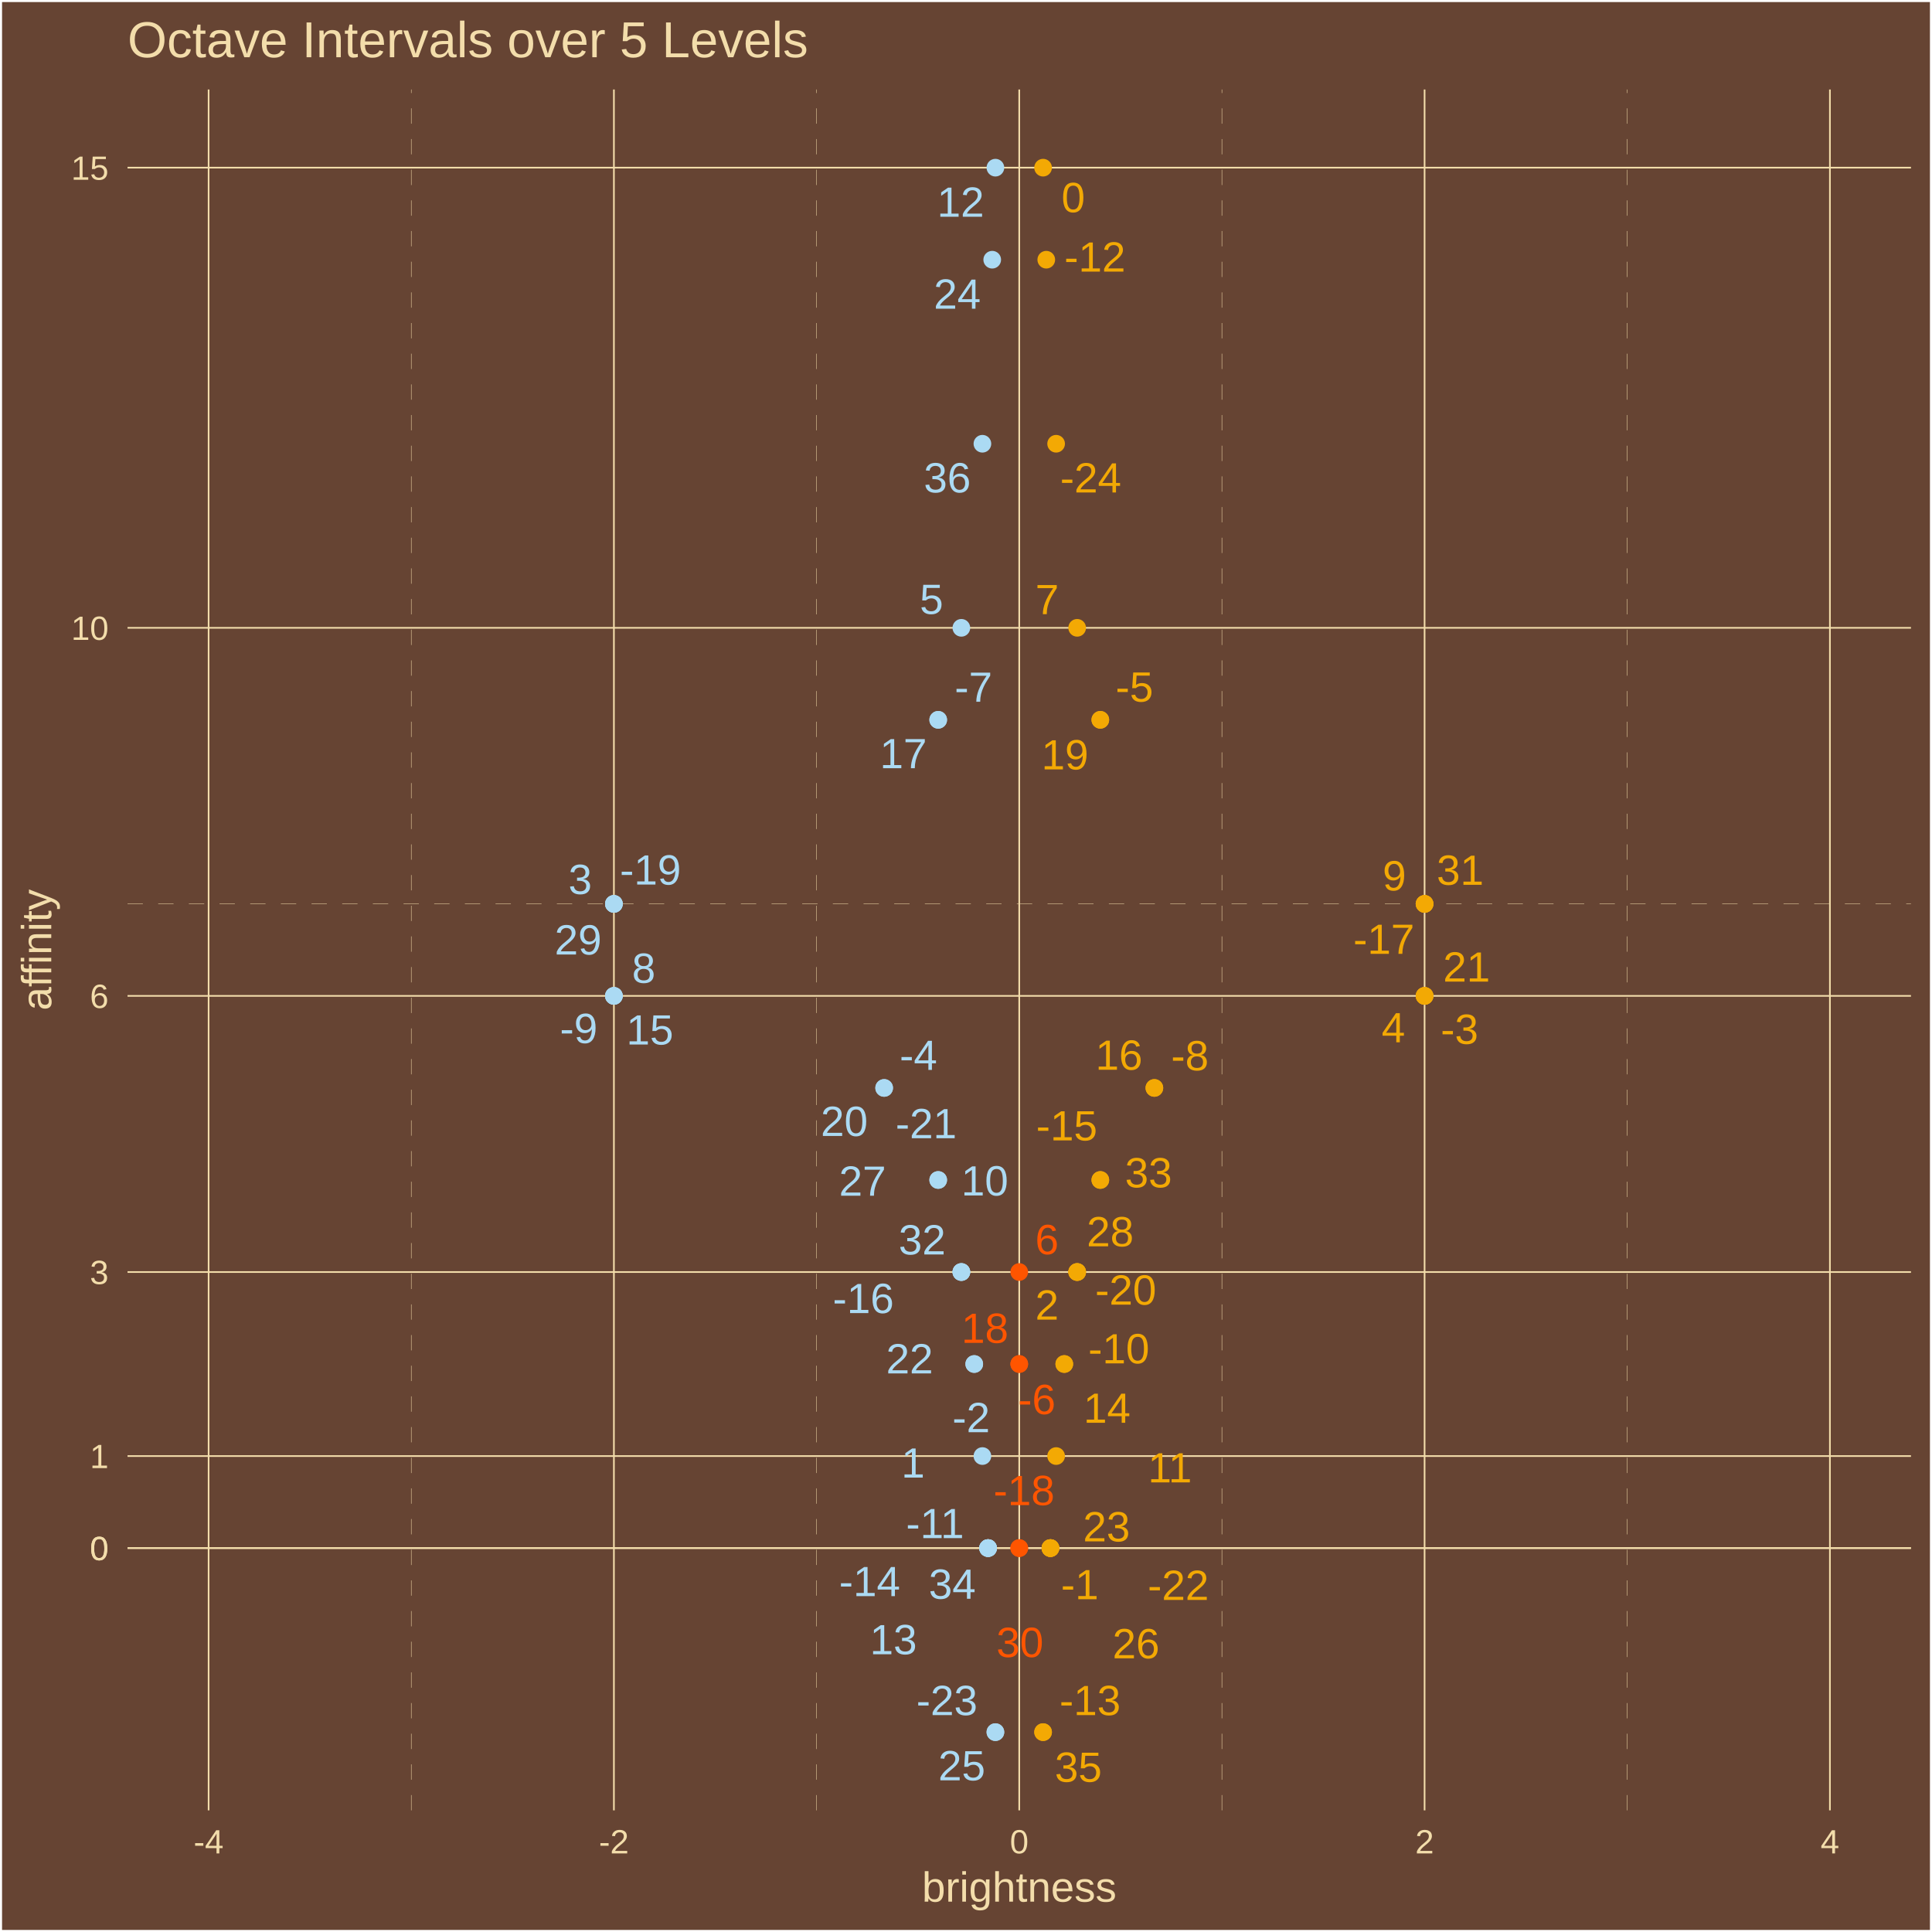
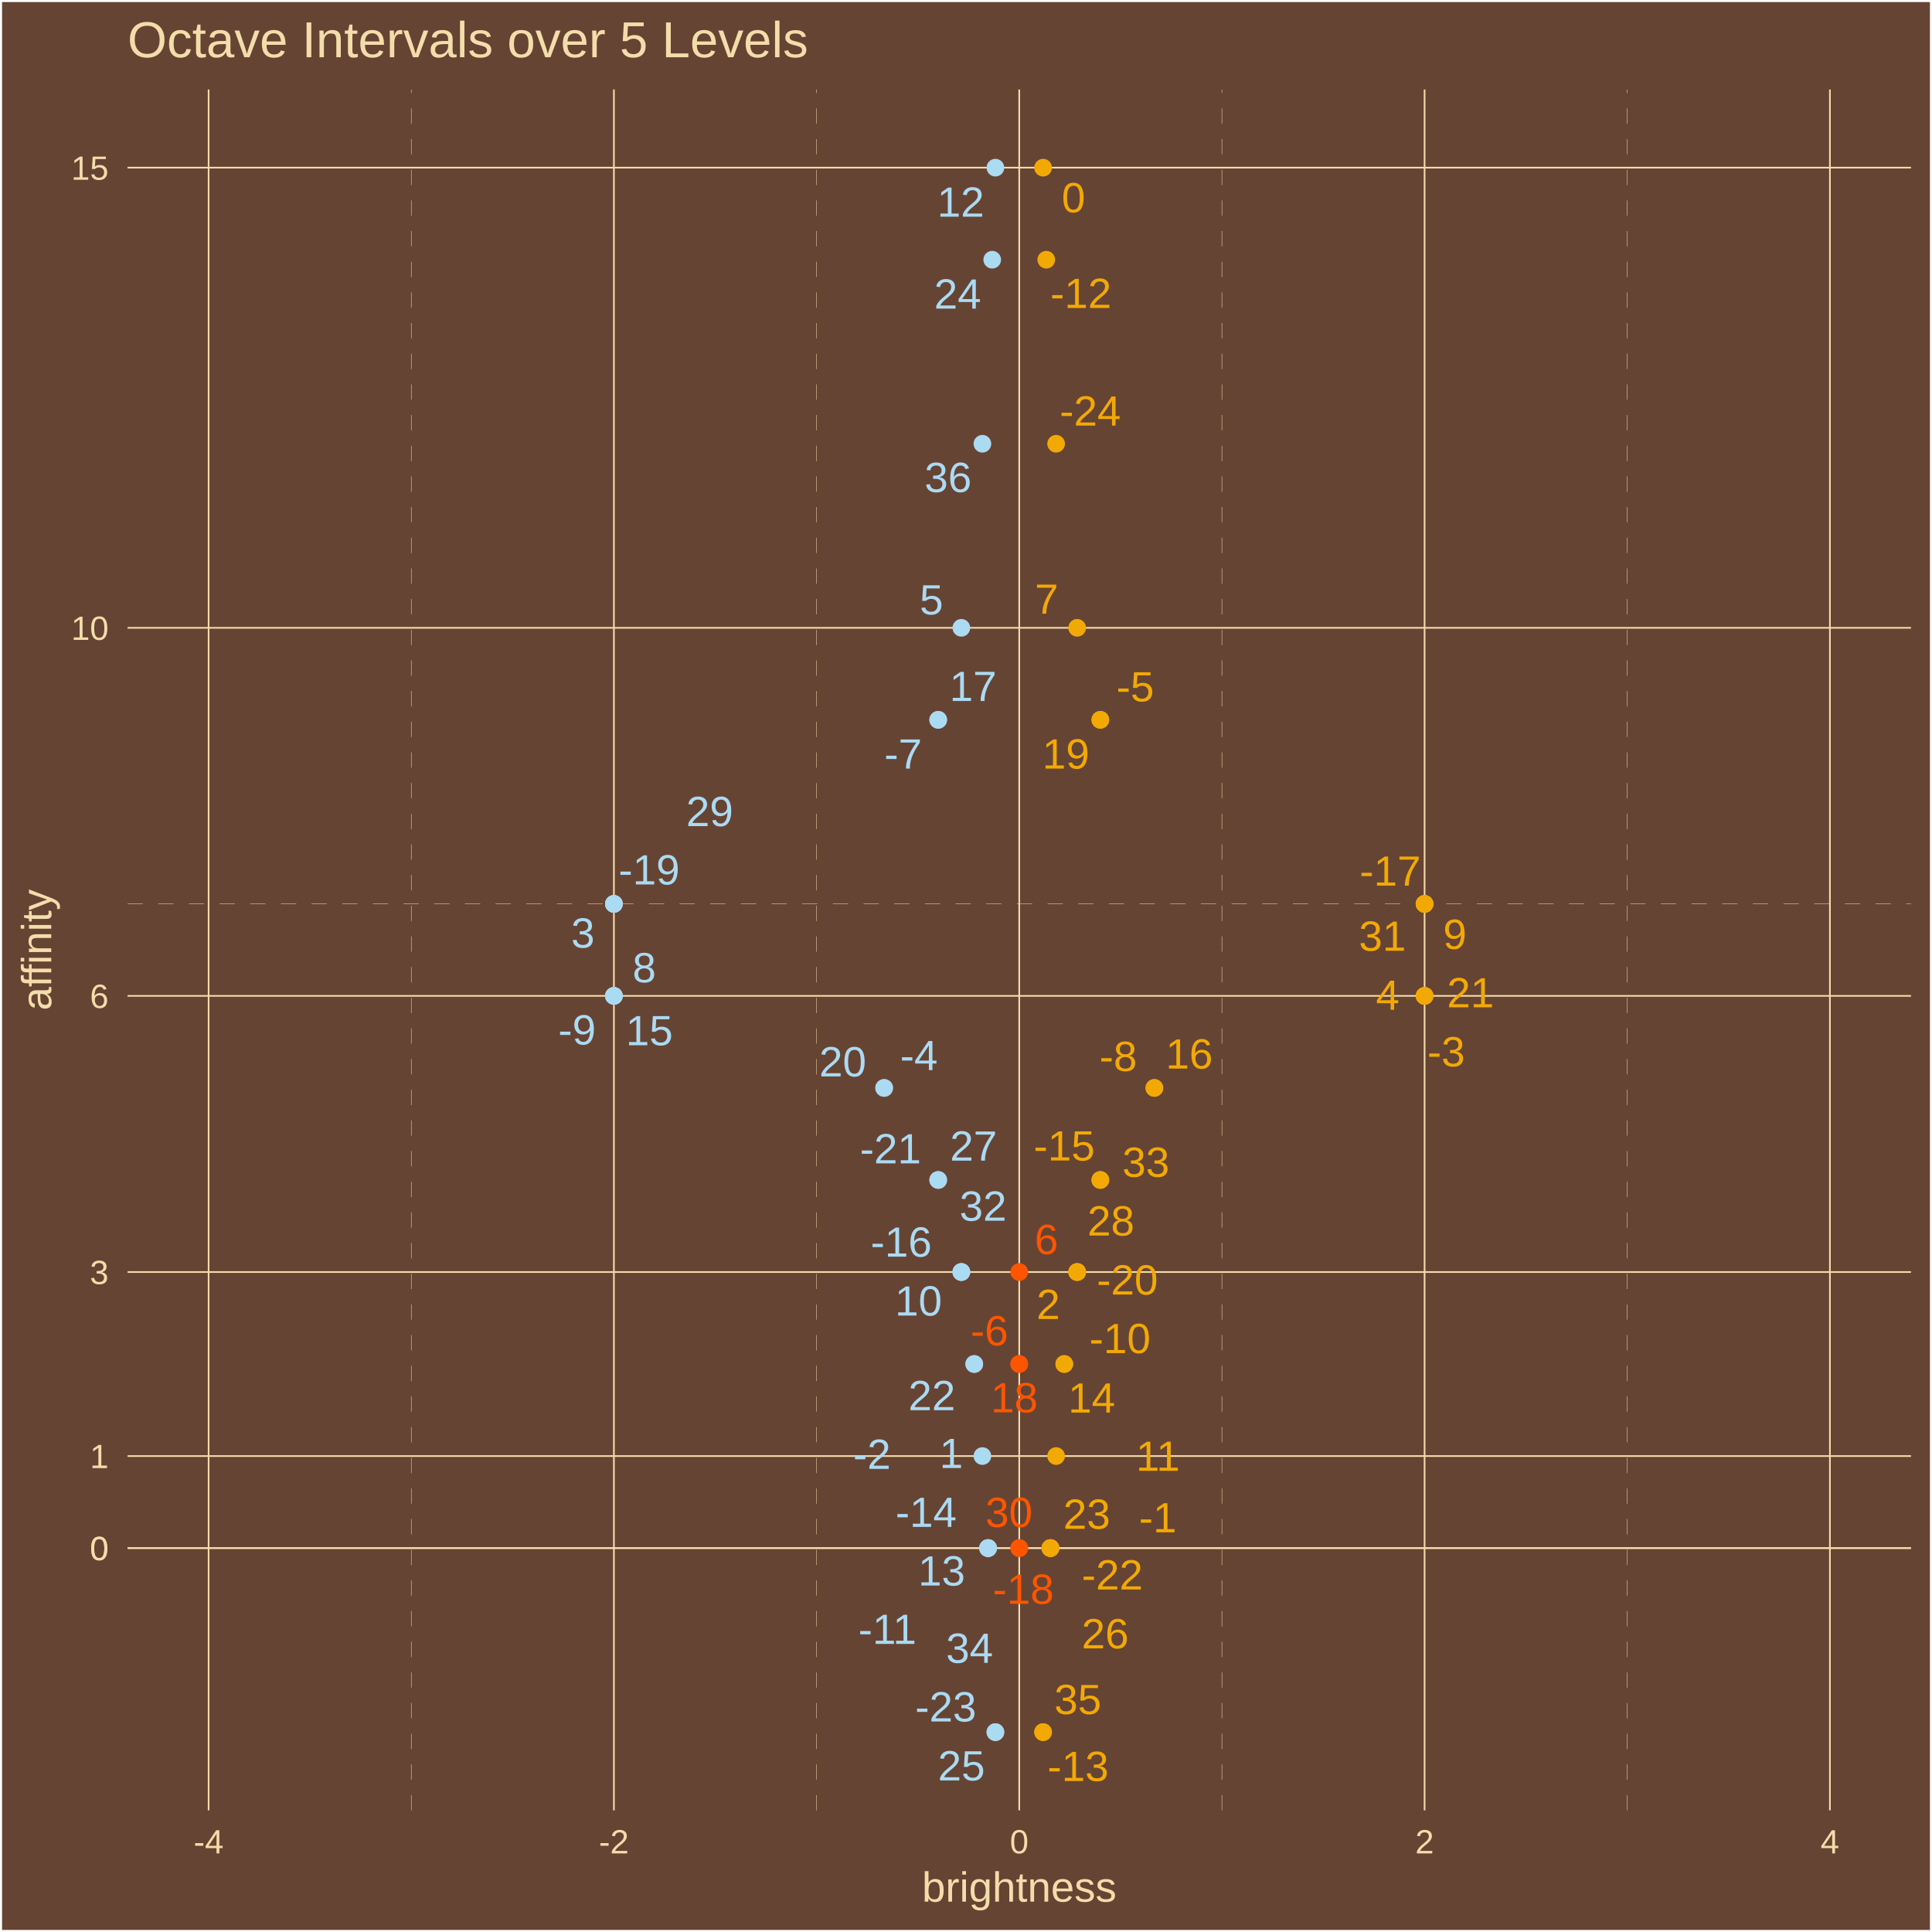
<svg xmlns="http://www.w3.org/2000/svg" class="svglite" width="504.00pt" height="504.00pt" viewBox="0 0 504.00 504.00">
  <defs>
    <style type="text/css">
    .svglite line, .svglite polyline, .svglite polygon, .svglite path, .svglite rect, .svglite circle {
      fill: none;
      stroke: #000000;
      stroke-linecap: round;
      stroke-linejoin: round;
      stroke-miterlimit: 10.00;
    }
    .svglite text {
      white-space: pre;
    }
  </style>
  </defs>
  <rect width="100%" height="100%" style="stroke: none; fill: #664433;" />
  <defs>
    <clipPath id="cpMC4wMHw1MDQuMDB8MC4wMHw1MDQuMDA=">
      <rect x="0.00" y="0.00" width="504.00" height="504.00" />
    </clipPath>
  </defs>
  <g clip-path="url(#cpMC4wMHw1MDQuMDB8MC4wMHw1MDQuMDA=)">
    <rect x="0.00" y="0" width="504.00" height="504.00" style="stroke-width: 1.07; stroke: #FFFFFF; fill: #664433;" />
  </g>
  <defs>
    <clipPath id="cpMzMuMjd8NDk4LjUyfDIzLjM0fDQ3Mi4yNw==">
      <rect x="33.27" y="23.34" width="465.25" height="448.93" />
    </clipPath>
  </defs>
  <g clip-path="url(#cpMzMuMjd8NDk4LjUyfDIzLjM0fDQ3Mi4yNw==)">
    <rect x="33.27" y="23.34" width="465.25" height="448.93" style="stroke-width: 1.07; stroke: none; fill: #664433;" />
    <polyline points="33.27,235.80 498.52,235.80 " style="stroke-width: 0.11; stroke: #F3DDAB; stroke-dasharray: 4.00,4.00; stroke-linecap: butt;" />
    <polyline points="107.29,472.27 107.29,23.34 " style="stroke-width: 0.11; stroke: #F3DDAB; stroke-dasharray: 4.00,4.00; stroke-linecap: butt;" />
    <polyline points="213.02,472.27 213.02,23.34 " style="stroke-width: 0.11; stroke: #F3DDAB; stroke-dasharray: 4.00,4.00; stroke-linecap: butt;" />
    <polyline points="318.76,472.27 318.76,23.34 " style="stroke-width: 0.11; stroke: #F3DDAB; stroke-dasharray: 4.00,4.00; stroke-linecap: butt;" />
    <polyline points="424.50,472.27 424.50,23.34 " style="stroke-width: 0.11; stroke: #F3DDAB; stroke-dasharray: 4.00,4.00; stroke-linecap: butt;" />
    <polyline points="33.27,403.85 498.52,403.85 " style="stroke-width: 0.43; stroke: #F3DDAB; stroke-linecap: butt;" />
    <polyline points="33.27,403.85 498.52,403.85 " style="stroke-width: 0.43; stroke: #F3DDAB; stroke-linecap: butt;" />
    <polyline points="33.27,379.84 498.52,379.84 " style="stroke-width: 0.43; stroke: #F3DDAB; stroke-linecap: butt;" />
    <polyline points="33.27,331.83 498.52,331.83 " style="stroke-width: 0.43; stroke: #F3DDAB; stroke-linecap: butt;" />
    <polyline points="33.27,259.80 498.52,259.80 " style="stroke-width: 0.43; stroke: #F3DDAB; stroke-linecap: butt;" />
    <polyline points="33.27,163.78 498.52,163.78 " style="stroke-width: 0.43; stroke: #F3DDAB; stroke-linecap: butt;" />
    <polyline points="33.27,43.74 498.52,43.74 " style="stroke-width: 0.43; stroke: #F3DDAB; stroke-linecap: butt;" />
    <polyline points="54.42,472.27 54.42,23.34 " style="stroke-width: 0.43; stroke: #F3DDAB; stroke-linecap: butt;" />
    <polyline points="160.15,472.27 160.15,23.34 " style="stroke-width: 0.43; stroke: #F3DDAB; stroke-linecap: butt;" />
    <polyline points="265.89,472.27 265.89,23.34 " style="stroke-width: 0.43; stroke: #F3DDAB; stroke-linecap: butt;" />
    <polyline points="371.63,472.27 371.63,23.34 " style="stroke-width: 0.43; stroke: #F3DDAB; stroke-linecap: butt;" />
    <polyline points="477.37,472.27 477.37,23.34 " style="stroke-width: 0.43; stroke: #F3DDAB; stroke-linecap: butt;" />
    <circle cx="275.51" cy="115.76" r="1.95" style="stroke-width: 0.71; stroke: #F3A904; fill: #F3A904;" />
    <circle cx="259.67" cy="451.86" r="1.95" style="stroke-width: 0.71; stroke: #ABDAF3; fill: #ABDAF3;" />
    <circle cx="274.03" cy="403.85" r="1.95" style="stroke-width: 0.71; stroke: #F3A904; fill: #F3A904;" />
    <circle cx="244.75" cy="307.82" r="1.95" style="stroke-width: 0.71; stroke: #ABDAF3; fill: #ABDAF3;" />
    <circle cx="281.00" cy="331.83" r="1.95" style="stroke-width: 0.71; stroke: #F3A904; fill: #F3A904;" />
    <circle cx="160.15" cy="235.80" r="1.95" style="stroke-width: 0.71; stroke: #ABDAF3; fill: #ABDAF3;" />
    <circle cx="265.89" cy="403.85" r="1.95" style="stroke-width: 0.71; stroke: #FF5500; fill: #FF5500;" />
    <circle cx="371.63" cy="235.80" r="1.95" style="stroke-width: 0.71; stroke: #F3A904; fill: #F3A904;" />
    <circle cx="250.79" cy="331.83" r="1.95" style="stroke-width: 0.71; stroke: #ABDAF3; fill: #ABDAF3;" />
    <circle cx="287.04" cy="307.82" r="1.95" style="stroke-width: 0.71; stroke: #F3A904; fill: #F3A904;" />
    <circle cx="257.76" cy="403.85" r="1.95" style="stroke-width: 0.71; stroke: #ABDAF3; fill: #ABDAF3;" />
    <circle cx="272.11" cy="451.86" r="1.95" style="stroke-width: 0.71; stroke: #F3A904; fill: #F3A904;" />
    <circle cx="272.94" cy="67.75" r="1.95" style="stroke-width: 0.71; stroke: #F3A904; fill: #F3A904;" />
    <circle cx="257.76" cy="403.85" r="1.95" style="stroke-width: 0.71; stroke: #ABDAF3; fill: #ABDAF3;" />
    <circle cx="277.64" cy="355.83" r="1.95" style="stroke-width: 0.71; stroke: #F3A904; fill: #F3A904;" />
    <circle cx="160.15" cy="259.80" r="1.95" style="stroke-width: 0.71; stroke: #ABDAF3; fill: #ABDAF3;" />
    <circle cx="301.14" cy="283.81" r="1.95" style="stroke-width: 0.71; stroke: #F3A904; fill: #F3A904;" />
    <circle cx="244.75" cy="187.78" r="1.95" style="stroke-width: 0.71; stroke: #ABDAF3; fill: #ABDAF3;" />
    <circle cx="265.89" cy="355.83" r="1.95" style="stroke-width: 0.71; stroke: #FF5500; fill: #FF5500;" />
    <circle cx="287.04" cy="187.78" r="1.95" style="stroke-width: 0.71; stroke: #F3A904; fill: #F3A904;" />
    <circle cx="230.65" cy="283.81" r="1.95" style="stroke-width: 0.71; stroke: #ABDAF3; fill: #ABDAF3;" />
    <circle cx="371.63" cy="259.80" r="1.95" style="stroke-width: 0.71; stroke: #F3A904; fill: #F3A904;" />
    <circle cx="254.15" cy="355.83" r="1.95" style="stroke-width: 0.71; stroke: #ABDAF3; fill: #ABDAF3;" />
    <circle cx="274.03" cy="403.85" r="1.95" style="stroke-width: 0.71; stroke: #F3A904; fill: #F3A904;" />
    <circle cx="272.11" cy="43.74" r="1.95" style="stroke-width: 0.71; stroke: #F3A904; fill: #F3A904;" />
    <circle cx="256.28" cy="379.84" r="1.95" style="stroke-width: 0.71; stroke: #ABDAF3; fill: #ABDAF3;" />
    <circle cx="281.00" cy="331.83" r="1.95" style="stroke-width: 0.71; stroke: #F3A904; fill: #F3A904;" />
    <circle cx="160.15" cy="235.80" r="1.95" style="stroke-width: 0.71; stroke: #ABDAF3; fill: #ABDAF3;" />
    <circle cx="371.63" cy="259.80" r="1.95" style="stroke-width: 0.71; stroke: #F3A904; fill: #F3A904;" />
    <circle cx="250.79" cy="163.78" r="1.95" style="stroke-width: 0.71; stroke: #ABDAF3; fill: #ABDAF3;" />
    <circle cx="265.89" cy="331.83" r="1.95" style="stroke-width: 0.71; stroke: #FF5500; fill: #FF5500;" />
    <circle cx="281.00" cy="163.78" r="1.95" style="stroke-width: 0.71; stroke: #F3A904; fill: #F3A904;" />
    <circle cx="160.15" cy="259.80" r="1.95" style="stroke-width: 0.71; stroke: #ABDAF3; fill: #ABDAF3;" />
    <circle cx="371.63" cy="235.80" r="1.95" style="stroke-width: 0.71; stroke: #F3A904; fill: #F3A904;" />
    <circle cx="250.79" cy="331.83" r="1.95" style="stroke-width: 0.71; stroke: #ABDAF3; fill: #ABDAF3;" />
    <circle cx="275.51" cy="379.84" r="1.95" style="stroke-width: 0.71; stroke: #F3A904; fill: #F3A904;" />
    <circle cx="259.67" cy="43.74" r="1.95" style="stroke-width: 0.71; stroke: #ABDAF3; fill: #ABDAF3;" />
    <circle cx="257.76" cy="403.85" r="1.95" style="stroke-width: 0.71; stroke: #ABDAF3; fill: #ABDAF3;" />
    <circle cx="277.64" cy="355.83" r="1.95" style="stroke-width: 0.71; stroke: #F3A904; fill: #F3A904;" />
    <circle cx="160.15" cy="259.80" r="1.95" style="stroke-width: 0.71; stroke: #ABDAF3; fill: #ABDAF3;" />
    <circle cx="301.14" cy="283.81" r="1.95" style="stroke-width: 0.71; stroke: #F3A904; fill: #F3A904;" />
    <circle cx="244.75" cy="187.78" r="1.95" style="stroke-width: 0.71; stroke: #ABDAF3; fill: #ABDAF3;" />
    <circle cx="265.89" cy="355.83" r="1.95" style="stroke-width: 0.71; stroke: #FF5500; fill: #FF5500;" />
    <circle cx="287.04" cy="187.78" r="1.95" style="stroke-width: 0.71; stroke: #F3A904; fill: #F3A904;" />
    <circle cx="230.65" cy="283.81" r="1.95" style="stroke-width: 0.71; stroke: #ABDAF3; fill: #ABDAF3;" />
    <circle cx="371.63" cy="259.80" r="1.95" style="stroke-width: 0.71; stroke: #F3A904; fill: #F3A904;" />
    <circle cx="254.15" cy="355.83" r="1.95" style="stroke-width: 0.71; stroke: #ABDAF3; fill: #ABDAF3;" />
    <circle cx="274.03" cy="403.85" r="1.95" style="stroke-width: 0.71; stroke: #F3A904; fill: #F3A904;" />
    <circle cx="258.84" cy="67.75" r="1.95" style="stroke-width: 0.71; stroke: #ABDAF3; fill: #ABDAF3;" />
    <circle cx="259.67" cy="451.86" r="1.95" style="stroke-width: 0.71; stroke: #ABDAF3; fill: #ABDAF3;" />
    <circle cx="274.03" cy="403.85" r="1.95" style="stroke-width: 0.71; stroke: #F3A904; fill: #F3A904;" />
    <circle cx="244.75" cy="307.82" r="1.95" style="stroke-width: 0.71; stroke: #ABDAF3; fill: #ABDAF3;" />
    <circle cx="281.00" cy="331.83" r="1.95" style="stroke-width: 0.71; stroke: #F3A904; fill: #F3A904;" />
    <circle cx="160.15" cy="235.80" r="1.95" style="stroke-width: 0.71; stroke: #ABDAF3; fill: #ABDAF3;" />
    <circle cx="265.89" cy="403.85" r="1.95" style="stroke-width: 0.71; stroke: #FF5500; fill: #FF5500;" />
    <circle cx="371.63" cy="235.80" r="1.95" style="stroke-width: 0.71; stroke: #F3A904; fill: #F3A904;" />
    <circle cx="250.79" cy="331.83" r="1.95" style="stroke-width: 0.71; stroke: #ABDAF3; fill: #ABDAF3;" />
    <circle cx="287.04" cy="307.82" r="1.95" style="stroke-width: 0.71; stroke: #F3A904; fill: #F3A904;" />
    <circle cx="257.76" cy="403.85" r="1.95" style="stroke-width: 0.71; stroke: #ABDAF3; fill: #ABDAF3;" />
    <circle cx="272.11" cy="451.86" r="1.95" style="stroke-width: 0.71; stroke: #F3A904; fill: #F3A904;" />
    <circle cx="256.28" cy="115.76" r="1.95" style="stroke-width: 0.71; stroke: #ABDAF3; fill: #ABDAF3;" />
-     <line x1="297.61" y1="413.04" x2="275.09" y2="404.26" style="stroke-width: 1.07; stroke: none;" />
-     <line x1="241.76" y1="298.73" x2="244.40" y2="306.77" style="stroke-width: 1.07; stroke: none;" />
-     <line x1="267.14" y1="394.43" x2="266.04" y2="402.75" style="stroke-width: 1.07; stroke: none;" />
-     <line x1="234.99" y1="338.10" x2="249.73" y2="332.24" style="stroke-width: 1.07; stroke: none;" />
-     <line x1="280.82" y1="299.29" x2="286.38" y2="306.92" style="stroke-width: 1.07; stroke: none;" />
-     <line x1="236.64" y1="412.02" x2="256.70" y2="404.26" style="stroke-width: 1.07; stroke: none;" />
-     <line x1="243.05" y1="381.48" x2="255.15" y2="379.98" style="stroke-width: 1.07; stroke: none;" />
-     <line x1="256.59" y1="313.67" x2="251.12" y2="330.77" style="stroke-width: 1.07; stroke: none;" />
-     <line x1="297.27" y1="382.71" x2="276.64" y2="379.99" style="stroke-width: 1.07; stroke: none;" />
-     <line x1="240.99" y1="426.67" x2="257.10" y2="404.74" style="stroke-width: 1.07; stroke: none;" />
-     <line x1="280.85" y1="364.58" x2="278.02" y2="356.87" style="stroke-width: 1.07; stroke: none;" />
-     <line x1="245.23" y1="354.36" x2="253.02" y2="355.65" style="stroke-width: 1.07; stroke: none;" />
-     <line x1="288.41" y1="427.66" x2="274.60" y2="404.80" style="stroke-width: 1.07; stroke: none;" />
-     <line x1="232.94" y1="307.98" x2="243.60" y2="307.83" style="stroke-width: 1.07; stroke: none;" />
-     <line x1="266.06" y1="422.56" x2="265.90" y2="404.95" style="stroke-width: 1.07; stroke: none;" />
-     <text x="284.54" y="128.48" text-anchor="middle" style="font-size: 11.04px;fill: #F3A904; font-family: &quot;Arial&quot;;" textLength="15.94px" lengthAdjust="spacingAndGlyphs">-24</text>
-     <text x="247.03" y="447.42" text-anchor="middle" style="font-size: 11.04px;fill: #ABDAF3; font-family: &quot;Arial&quot;;" textLength="15.94px" lengthAdjust="spacingAndGlyphs">-23</text>
-     <text x="307.38" y="417.38" text-anchor="middle" style="font-size: 11.04px;fill: #F3A904; font-family: &quot;Arial&quot;;" textLength="15.94px" lengthAdjust="spacingAndGlyphs">-22</text>
-     <text x="241.60" y="296.93" text-anchor="middle" style="font-size: 11.04px;fill: #ABDAF3; font-family: &quot;Arial&quot;;" textLength="15.94px" lengthAdjust="spacingAndGlyphs">-21</text>
-     <text x="293.67" y="340.34" text-anchor="middle" style="font-size: 11.04px;fill: #F3A904; font-family: &quot;Arial&quot;;" textLength="15.94px" lengthAdjust="spacingAndGlyphs">-20</text>
-     <text x="169.68" y="230.76" text-anchor="middle" style="font-size: 11.04px;fill: #ABDAF3; font-family: &quot;Arial&quot;;" textLength="15.94px" lengthAdjust="spacingAndGlyphs">-19</text>
-     <text x="267.15" y="392.63" text-anchor="middle" style="font-size: 11.04px;fill: #FF5500; font-family: &quot;Arial&quot;;" textLength="15.94px" lengthAdjust="spacingAndGlyphs">-18</text>
-     <text x="361.01" y="248.83" text-anchor="middle" style="font-size: 11.04px;fill: #F3A904; font-family: &quot;Arial&quot;;" textLength="15.94px" lengthAdjust="spacingAndGlyphs">-17</text>
-     <text x="225.22" y="342.54" text-anchor="middle" style="font-size: 11.04px;fill: #ABDAF3; font-family: &quot;Arial&quot;;" textLength="15.94px" lengthAdjust="spacingAndGlyphs">-16</text>
-     <text x="278.28" y="297.49" text-anchor="middle" style="font-size: 11.04px;fill: #F3A904; font-family: &quot;Arial&quot;;" textLength="15.94px" lengthAdjust="spacingAndGlyphs">-15</text>
-     <text x="226.87" y="416.38" text-anchor="middle" style="font-size: 11.04px;fill: #ABDAF3; font-family: &quot;Arial&quot;;" textLength="15.94px" lengthAdjust="spacingAndGlyphs">-14</text>
-     <text x="284.37" y="447.42" text-anchor="middle" style="font-size: 11.04px;fill: #F3A904; font-family: &quot;Arial&quot;;" textLength="15.94px" lengthAdjust="spacingAndGlyphs">-13</text>
-     <text x="285.63" y="70.85" text-anchor="middle" style="font-size: 11.04px;fill: #F3A904; font-family: &quot;Arial&quot;;" textLength="15.94px" lengthAdjust="spacingAndGlyphs">-12</text>
-     <text x="243.92" y="401.25" text-anchor="middle" style="font-size: 11.04px;fill: #ABDAF3; font-family: &quot;Arial&quot;;" textLength="15.94px" lengthAdjust="spacingAndGlyphs">-11</text>
-     <text x="291.87" y="355.66" text-anchor="middle" style="font-size: 11.04px;fill: #F3A904; font-family: &quot;Arial&quot;;" textLength="15.94px" lengthAdjust="spacingAndGlyphs">-10</text>
-     <text x="150.97" y="272.10" text-anchor="middle" style="font-size: 11.04px;fill: #ABDAF3; font-family: &quot;Arial&quot;;" textLength="9.81px" lengthAdjust="spacingAndGlyphs">-9</text>
-     <text x="310.41" y="279.22" text-anchor="middle" style="font-size: 11.04px;fill: #F3A904; font-family: &quot;Arial&quot;;" textLength="9.81px" lengthAdjust="spacingAndGlyphs">-8</text>
-     <text x="253.95" y="183.07" text-anchor="middle" style="font-size: 11.04px;fill: #ABDAF3; font-family: &quot;Arial&quot;;" textLength="9.81px" lengthAdjust="spacingAndGlyphs">-7</text>
-     <text x="270.46" y="368.90" text-anchor="middle" style="font-size: 11.04px;fill: #FF5500; font-family: &quot;Arial&quot;;" textLength="9.81px" lengthAdjust="spacingAndGlyphs">-6</text>
-     <text x="295.93" y="183.03" text-anchor="middle" style="font-size: 11.04px;fill: #F3A904; font-family: &quot;Arial&quot;;" textLength="9.81px" lengthAdjust="spacingAndGlyphs">-5</text>
-     <text x="239.59" y="279.11" text-anchor="middle" style="font-size: 11.04px;fill: #ABDAF3; font-family: &quot;Arial&quot;;" textLength="9.81px" lengthAdjust="spacingAndGlyphs">-4</text>
-     <text x="380.74" y="272.32" text-anchor="middle" style="font-size: 11.04px;fill: #F3A904; font-family: &quot;Arial&quot;;" textLength="9.81px" lengthAdjust="spacingAndGlyphs">-3</text>
-     <text x="253.35" y="373.62" text-anchor="middle" style="font-size: 11.04px;fill: #ABDAF3; font-family: &quot;Arial&quot;;" textLength="9.81px" lengthAdjust="spacingAndGlyphs">-2</text>
-     <text x="281.68" y="417.19" text-anchor="middle" style="font-size: 11.04px;fill: #F3A904; font-family: &quot;Arial&quot;;" textLength="9.81px" lengthAdjust="spacingAndGlyphs">-1</text>
-     <text x="279.97" y="55.35" text-anchor="middle" style="font-size: 11.04px;fill: #F3A904; font-family: &quot;Arial&quot;;" textLength="6.13px" lengthAdjust="spacingAndGlyphs">0</text>
-     <text x="238.18" y="385.45" text-anchor="middle" style="font-size: 11.04px;fill: #ABDAF3; font-family: &quot;Arial&quot;;" textLength="6.13px" lengthAdjust="spacingAndGlyphs">1</text>
-     <text x="273.12" y="344.26" text-anchor="middle" style="font-size: 11.04px;fill: #F3A904; font-family: &quot;Arial&quot;;" textLength="6.13px" lengthAdjust="spacingAndGlyphs">2</text>
-     <text x="151.35" y="233.23" text-anchor="middle" style="font-size: 11.04px;fill: #ABDAF3; font-family: &quot;Arial&quot;;" textLength="6.13px" lengthAdjust="spacingAndGlyphs">3</text>
-     <text x="363.49" y="271.91" text-anchor="middle" style="font-size: 11.04px;fill: #F3A904; font-family: &quot;Arial&quot;;" textLength="6.13px" lengthAdjust="spacingAndGlyphs">4</text>
-     <text x="243.00" y="160.16" text-anchor="middle" style="font-size: 11.04px;fill: #ABDAF3; font-family: &quot;Arial&quot;;" textLength="6.13px" lengthAdjust="spacingAndGlyphs">5</text>
-     <text x="273.11" y="327.19" text-anchor="middle" style="font-size: 11.04px;fill: #FF5500; font-family: &quot;Arial&quot;;" textLength="6.13px" lengthAdjust="spacingAndGlyphs">6</text>
-     <text x="273.15" y="160.22" text-anchor="middle" style="font-size: 11.04px;fill: #F3A904; font-family: &quot;Arial&quot;;" textLength="6.13px" lengthAdjust="spacingAndGlyphs">7</text>
-     <text x="167.93" y="256.39" text-anchor="middle" style="font-size: 11.04px;fill: #ABDAF3; font-family: &quot;Arial&quot;;" textLength="6.13px" lengthAdjust="spacingAndGlyphs">8</text>
-     <text x="363.75" y="232.28" text-anchor="middle" style="font-size: 11.04px;fill: #F3A904; font-family: &quot;Arial&quot;;" textLength="6.13px" lengthAdjust="spacingAndGlyphs">9</text>
-     <text x="256.89" y="311.87" text-anchor="middle" style="font-size: 11.04px;fill: #ABDAF3; font-family: &quot;Arial&quot;;" textLength="12.27px" lengthAdjust="spacingAndGlyphs">10</text>
-     <text x="305.20" y="386.70" text-anchor="middle" style="font-size: 11.04px;fill: #F3A904; font-family: &quot;Arial&quot;;" textLength="12.27px" lengthAdjust="spacingAndGlyphs">11</text>
-     <text x="250.60" y="56.55" text-anchor="middle" style="font-size: 11.04px;fill: #ABDAF3; font-family: &quot;Arial&quot;;" textLength="12.27px" lengthAdjust="spacingAndGlyphs">12</text>
-     <text x="233.06" y="431.54" text-anchor="middle" style="font-size: 11.04px;fill: #ABDAF3; font-family: &quot;Arial&quot;;" textLength="12.27px" lengthAdjust="spacingAndGlyphs">13</text>
-     <text x="288.79" y="371.16" text-anchor="middle" style="font-size: 11.04px;fill: #F3A904; font-family: &quot;Arial&quot;;" textLength="12.27px" lengthAdjust="spacingAndGlyphs">14</text>
-     <text x="169.53" y="272.48" text-anchor="middle" style="font-size: 11.04px;fill: #ABDAF3; font-family: &quot;Arial&quot;;" textLength="12.27px" lengthAdjust="spacingAndGlyphs">15</text>
-     <text x="291.91" y="279.06" text-anchor="middle" style="font-size: 11.04px;fill: #F3A904; font-family: &quot;Arial&quot;;" textLength="12.27px" lengthAdjust="spacingAndGlyphs">16</text>
-     <text x="235.66" y="200.41" text-anchor="middle" style="font-size: 11.04px;fill: #ABDAF3; font-family: &quot;Arial&quot;;" textLength="12.27px" lengthAdjust="spacingAndGlyphs">17</text>
-     <text x="256.94" y="350.31" text-anchor="middle" style="font-size: 11.04px;fill: #FF5500; font-family: &quot;Arial&quot;;" textLength="12.27px" lengthAdjust="spacingAndGlyphs">18</text>
-     <text x="277.81" y="200.71" text-anchor="middle" style="font-size: 11.04px;fill: #F3A904; font-family: &quot;Arial&quot;;" textLength="12.27px" lengthAdjust="spacingAndGlyphs">19</text>
-     <text x="220.24" y="296.34" text-anchor="middle" style="font-size: 11.04px;fill: #ABDAF3; font-family: &quot;Arial&quot;;" textLength="12.27px" lengthAdjust="spacingAndGlyphs">20</text>
-     <text x="382.58" y="256.07" text-anchor="middle" style="font-size: 11.04px;fill: #F3A904; font-family: &quot;Arial&quot;;" textLength="12.27px" lengthAdjust="spacingAndGlyphs">21</text>
-     <text x="237.29" y="358.29" text-anchor="middle" style="font-size: 11.04px;fill: #ABDAF3; font-family: &quot;Arial&quot;;" textLength="12.27px" lengthAdjust="spacingAndGlyphs">22</text>
-     <text x="288.65" y="402.10" text-anchor="middle" style="font-size: 11.04px;fill: #F3A904; font-family: &quot;Arial&quot;;" textLength="12.27px" lengthAdjust="spacingAndGlyphs">23</text>
-     <text x="249.72" y="80.53" text-anchor="middle" style="font-size: 11.04px;fill: #ABDAF3; font-family: &quot;Arial&quot;;" textLength="12.27px" lengthAdjust="spacingAndGlyphs">24</text>
-     <text x="250.89" y="464.43" text-anchor="middle" style="font-size: 11.04px;fill: #ABDAF3; font-family: &quot;Arial&quot;;" textLength="12.27px" lengthAdjust="spacingAndGlyphs">25</text>
-     <text x="296.35" y="432.60" text-anchor="middle" style="font-size: 11.04px;fill: #F3A904; font-family: &quot;Arial&quot;;" textLength="12.27px" lengthAdjust="spacingAndGlyphs">26</text>
-     <text x="225.00" y="311.93" text-anchor="middle" style="font-size: 11.04px;fill: #ABDAF3; font-family: &quot;Arial&quot;;" textLength="12.27px" lengthAdjust="spacingAndGlyphs">27</text>
-     <text x="289.62" y="325.13" text-anchor="middle" style="font-size: 11.04px;fill: #F3A904; font-family: &quot;Arial&quot;;" textLength="12.27px" lengthAdjust="spacingAndGlyphs">28</text>
-     <text x="150.81" y="249.00" text-anchor="middle" style="font-size: 11.04px;fill: #ABDAF3; font-family: &quot;Arial&quot;;" textLength="12.27px" lengthAdjust="spacingAndGlyphs">29</text>
-     <text x="266.06" y="432.27" text-anchor="middle" style="font-size: 11.04px;fill: #FF5500; font-family: &quot;Arial&quot;;" textLength="12.27px" lengthAdjust="spacingAndGlyphs">30</text>
-     <text x="380.92" y="230.81" text-anchor="middle" style="font-size: 11.04px;fill: #F3A904; font-family: &quot;Arial&quot;;" textLength="12.27px" lengthAdjust="spacingAndGlyphs">31</text>
-     <text x="240.56" y="327.25" text-anchor="middle" style="font-size: 11.04px;fill: #ABDAF3; font-family: &quot;Arial&quot;;" textLength="12.27px" lengthAdjust="spacingAndGlyphs">32</text>
-     <text x="299.61" y="309.75" text-anchor="middle" style="font-size: 11.04px;fill: #F3A904; font-family: &quot;Arial&quot;;" textLength="12.27px" lengthAdjust="spacingAndGlyphs">33</text>
-     <text x="248.42" y="417.07" text-anchor="middle" style="font-size: 11.04px;fill: #ABDAF3; font-family: &quot;Arial&quot;;" textLength="12.27px" lengthAdjust="spacingAndGlyphs">34</text>
-     <text x="281.30" y="464.82" text-anchor="middle" style="font-size: 11.04px;fill: #F3A904; font-family: &quot;Arial&quot;;" textLength="12.27px" lengthAdjust="spacingAndGlyphs">35</text>
-     <text x="247.12" y="128.46" text-anchor="middle" style="font-size: 11.04px;fill: #ABDAF3; font-family: &quot;Arial&quot;;" textLength="12.27px" lengthAdjust="spacingAndGlyphs">36</text>
+     <line x1="251.36" y1="396.45" x2="257.03" y2="403.00" style="stroke-width: 1.07; stroke: none;" />
+     <line x1="241.26" y1="423.94" x2="257.05" y2="404.71" style="stroke-width: 1.07; stroke: none;" />
+     <line x1="376.40" y1="268.48" x2="372.17" y2="260.78" style="stroke-width: 1.07; stroke: none;" />
+     <line x1="234.18" y1="378.44" x2="253.40" y2="356.67" style="stroke-width: 1.07; stroke: none;" />
+     <line x1="295.32" y1="396.14" x2="275.10" y2="403.46" style="stroke-width: 1.07; stroke: none;" />
+     <line x1="294.14" y1="379.73" x2="276.65" y2="379.83" style="stroke-width: 1.07; stroke: none;" />
+     <line x1="286.85" y1="420.30" x2="274.71" y2="404.73" style="stroke-width: 1.07; stroke: none;" />
+     <line x1="287.23" y1="324.11" x2="281.70" y2="330.96" style="stroke-width: 1.07; stroke: none;" />
+     <line x1="177.20" y1="212.45" x2="160.81" y2="234.90" style="stroke-width: 1.07; stroke: none;" />
+     <line x1="255.91" y1="320.25" x2="251.24" y2="330.81" style="stroke-width: 1.07; stroke: none;" />
+     <line x1="253.06" y1="424.08" x2="257.51" y2="404.92" style="stroke-width: 1.07; stroke: none;" />
+     <text x="284.42" y="111.03" text-anchor="middle" style="font-size: 11.04px;fill: #F3A904; font-family: &quot;Arial&quot;;" textLength="15.94px" lengthAdjust="spacingAndGlyphs">-24</text>
+     <text x="246.72" y="449.08" text-anchor="middle" style="font-size: 11.04px;fill: #ABDAF3; font-family: &quot;Arial&quot;;" textLength="15.94px" lengthAdjust="spacingAndGlyphs">-23</text>
+     <text x="290.17" y="414.66" text-anchor="middle" style="font-size: 11.04px;fill: #F3A904; font-family: &quot;Arial&quot;;" textLength="15.94px" lengthAdjust="spacingAndGlyphs">-22</text>
+     <text x="232.31" y="303.49" text-anchor="middle" style="font-size: 11.04px;fill: #ABDAF3; font-family: &quot;Arial&quot;;" textLength="15.94px" lengthAdjust="spacingAndGlyphs">-21</text>
+     <text x="294.09" y="337.71" text-anchor="middle" style="font-size: 11.04px;fill: #F3A904; font-family: &quot;Arial&quot;;" textLength="15.94px" lengthAdjust="spacingAndGlyphs">-20</text>
+     <text x="169.34" y="230.73" text-anchor="middle" style="font-size: 11.04px;fill: #ABDAF3; font-family: &quot;Arial&quot;;" textLength="15.94px" lengthAdjust="spacingAndGlyphs">-19</text>
+     <text x="266.95" y="418.39" text-anchor="middle" style="font-size: 11.04px;fill: #FF5500; font-family: &quot;Arial&quot;;" textLength="15.94px" lengthAdjust="spacingAndGlyphs">-18</text>
+     <text x="362.67" y="231.05" text-anchor="middle" style="font-size: 11.04px;fill: #F3A904; font-family: &quot;Arial&quot;;" textLength="15.94px" lengthAdjust="spacingAndGlyphs">-17</text>
+     <text x="235.10" y="327.83" text-anchor="middle" style="font-size: 11.04px;fill: #ABDAF3; font-family: &quot;Arial&quot;;" textLength="15.94px" lengthAdjust="spacingAndGlyphs">-16</text>
+     <text x="277.63" y="302.74" text-anchor="middle" style="font-size: 11.04px;fill: #F3A904; font-family: &quot;Arial&quot;;" textLength="15.94px" lengthAdjust="spacingAndGlyphs">-15</text>
+     <text x="241.59" y="398.32" text-anchor="middle" style="font-size: 11.04px;fill: #ABDAF3; font-family: &quot;Arial&quot;;" textLength="15.94px" lengthAdjust="spacingAndGlyphs">-14</text>
+     <text x="281.24" y="464.61" text-anchor="middle" style="font-size: 11.04px;fill: #F3A904; font-family: &quot;Arial&quot;;" textLength="15.94px" lengthAdjust="spacingAndGlyphs">-13</text>
+     <text x="281.97" y="80.34" text-anchor="middle" style="font-size: 11.04px;fill: #F3A904; font-family: &quot;Arial&quot;;" textLength="15.94px" lengthAdjust="spacingAndGlyphs">-12</text>
+     <text x="231.49" y="428.84" text-anchor="middle" style="font-size: 11.04px;fill: #ABDAF3; font-family: &quot;Arial&quot;;" textLength="15.94px" lengthAdjust="spacingAndGlyphs">-11</text>
+     <text x="292.17" y="352.99" text-anchor="middle" style="font-size: 11.04px;fill: #F3A904; font-family: &quot;Arial&quot;;" textLength="15.94px" lengthAdjust="spacingAndGlyphs">-10</text>
+     <text x="150.53" y="272.48" text-anchor="middle" style="font-size: 11.04px;fill: #ABDAF3; font-family: &quot;Arial&quot;;" textLength="9.81px" lengthAdjust="spacingAndGlyphs">-9</text>
+     <text x="291.71" y="279.40" text-anchor="middle" style="font-size: 11.04px;fill: #F3A904; font-family: &quot;Arial&quot;;" textLength="9.81px" lengthAdjust="spacingAndGlyphs">-8</text>
+     <text x="235.60" y="200.49" text-anchor="middle" style="font-size: 11.04px;fill: #ABDAF3; font-family: &quot;Arial&quot;;" textLength="9.81px" lengthAdjust="spacingAndGlyphs">-7</text>
+     <text x="258.10" y="350.97" text-anchor="middle" style="font-size: 11.04px;fill: #FF5500; font-family: &quot;Arial&quot;;" textLength="9.81px" lengthAdjust="spacingAndGlyphs">-6</text>
+     <text x="296.15" y="182.97" text-anchor="middle" style="font-size: 11.04px;fill: #F3A904; font-family: &quot;Arial&quot;;" textLength="9.81px" lengthAdjust="spacingAndGlyphs">-5</text>
+     <text x="239.72" y="279.16" text-anchor="middle" style="font-size: 11.04px;fill: #ABDAF3; font-family: &quot;Arial&quot;;" textLength="9.81px" lengthAdjust="spacingAndGlyphs">-4</text>
+     <text x="377.25" y="278.19" text-anchor="middle" style="font-size: 11.04px;fill: #F3A904; font-family: &quot;Arial&quot;;" textLength="9.81px" lengthAdjust="spacingAndGlyphs">-3</text>
+     <text x="227.47" y="383.19" text-anchor="middle" style="font-size: 11.04px;fill: #ABDAF3; font-family: &quot;Arial&quot;;" textLength="9.81px" lengthAdjust="spacingAndGlyphs">-2</text>
+     <text x="302.03" y="399.73" text-anchor="middle" style="font-size: 11.04px;fill: #F3A904; font-family: &quot;Arial&quot;;" textLength="9.81px" lengthAdjust="spacingAndGlyphs">-1</text>
+     <text x="280.03" y="55.39" text-anchor="middle" style="font-size: 11.04px;fill: #F3A904; font-family: &quot;Arial&quot;;" textLength="6.13px" lengthAdjust="spacingAndGlyphs">0</text>
+     <text x="248.15" y="382.95" text-anchor="middle" style="font-size: 11.04px;fill: #ABDAF3; font-family: &quot;Arial&quot;;" textLength="6.13px" lengthAdjust="spacingAndGlyphs">1</text>
+     <text x="273.46" y="344.09" text-anchor="middle" style="font-size: 11.04px;fill: #F3A904; font-family: &quot;Arial&quot;;" textLength="6.13px" lengthAdjust="spacingAndGlyphs">2</text>
+     <text x="152.06" y="247.21" text-anchor="middle" style="font-size: 11.04px;fill: #ABDAF3; font-family: &quot;Arial&quot;;" textLength="6.13px" lengthAdjust="spacingAndGlyphs">3</text>
+     <text x="362.01" y="263.42" text-anchor="middle" style="font-size: 11.04px;fill: #F3A904; font-family: &quot;Arial&quot;;" textLength="6.13px" lengthAdjust="spacingAndGlyphs">4</text>
+     <text x="242.98" y="160.28" text-anchor="middle" style="font-size: 11.04px;fill: #ABDAF3; font-family: &quot;Arial&quot;;" textLength="6.13px" lengthAdjust="spacingAndGlyphs">5</text>
+     <text x="272.97" y="327.16" text-anchor="middle" style="font-size: 11.04px;fill: #FF5500; font-family: &quot;Arial&quot;;" textLength="6.13px" lengthAdjust="spacingAndGlyphs">6</text>
+     <text x="273.02" y="160.10" text-anchor="middle" style="font-size: 11.04px;fill: #F3A904; font-family: &quot;Arial&quot;;" textLength="6.13px" lengthAdjust="spacingAndGlyphs">7</text>
+     <text x="168.07" y="256.26" text-anchor="middle" style="font-size: 11.04px;fill: #ABDAF3; font-family: &quot;Arial&quot;;" textLength="6.13px" lengthAdjust="spacingAndGlyphs">8</text>
+     <text x="379.53" y="247.55" text-anchor="middle" style="font-size: 11.04px;fill: #F3A904; font-family: &quot;Arial&quot;;" textLength="6.13px" lengthAdjust="spacingAndGlyphs">9</text>
+     <text x="239.60" y="343.19" text-anchor="middle" style="font-size: 11.04px;fill: #ABDAF3; font-family: &quot;Arial&quot;;" textLength="12.27px" lengthAdjust="spacingAndGlyphs">10</text>
+     <text x="302.07" y="383.69" text-anchor="middle" style="font-size: 11.04px;fill: #F3A904; font-family: &quot;Arial&quot;;" textLength="12.27px" lengthAdjust="spacingAndGlyphs">11</text>
+     <text x="250.62" y="56.53" text-anchor="middle" style="font-size: 11.04px;fill: #ABDAF3; font-family: &quot;Arial&quot;;" textLength="12.27px" lengthAdjust="spacingAndGlyphs">12</text>
+     <text x="245.65" y="413.62" text-anchor="middle" style="font-size: 11.04px;fill: #ABDAF3; font-family: &quot;Arial&quot;;" textLength="12.27px" lengthAdjust="spacingAndGlyphs">13</text>
+     <text x="284.79" y="368.50" text-anchor="middle" style="font-size: 11.04px;fill: #F3A904; font-family: &quot;Arial&quot;;" textLength="12.27px" lengthAdjust="spacingAndGlyphs">14</text>
+     <text x="169.39" y="272.67" text-anchor="middle" style="font-size: 11.04px;fill: #ABDAF3; font-family: &quot;Arial&quot;;" textLength="12.27px" lengthAdjust="spacingAndGlyphs">15</text>
+     <text x="310.24" y="278.76" text-anchor="middle" style="font-size: 11.04px;fill: #F3A904; font-family: &quot;Arial&quot;;" textLength="12.27px" lengthAdjust="spacingAndGlyphs">16</text>
+     <text x="253.84" y="182.87" text-anchor="middle" style="font-size: 11.04px;fill: #ABDAF3; font-family: &quot;Arial&quot;;" textLength="12.27px" lengthAdjust="spacingAndGlyphs">17</text>
+     <text x="264.60" y="368.44" text-anchor="middle" style="font-size: 11.04px;fill: #FF5500; font-family: &quot;Arial&quot;;" textLength="12.27px" lengthAdjust="spacingAndGlyphs">18</text>
+     <text x="278.05" y="200.50" text-anchor="middle" style="font-size: 11.04px;fill: #F3A904; font-family: &quot;Arial&quot;;" textLength="12.27px" lengthAdjust="spacingAndGlyphs">19</text>
+     <text x="219.84" y="280.80" text-anchor="middle" style="font-size: 11.04px;fill: #ABDAF3; font-family: &quot;Arial&quot;;" textLength="12.27px" lengthAdjust="spacingAndGlyphs">20</text>
+     <text x="383.60" y="262.78" text-anchor="middle" style="font-size: 11.04px;fill: #F3A904; font-family: &quot;Arial&quot;;" textLength="12.27px" lengthAdjust="spacingAndGlyphs">21</text>
+     <text x="243.09" y="367.88" text-anchor="middle" style="font-size: 11.04px;fill: #ABDAF3; font-family: &quot;Arial&quot;;" textLength="12.27px" lengthAdjust="spacingAndGlyphs">22</text>
+     <text x="283.50" y="398.82" text-anchor="middle" style="font-size: 11.04px;fill: #F3A904; font-family: &quot;Arial&quot;;" textLength="12.27px" lengthAdjust="spacingAndGlyphs">23</text>
+     <text x="249.81" y="80.51" text-anchor="middle" style="font-size: 11.04px;fill: #ABDAF3; font-family: &quot;Arial&quot;;" textLength="12.27px" lengthAdjust="spacingAndGlyphs">24</text>
+     <text x="250.80" y="464.45" text-anchor="middle" style="font-size: 11.04px;fill: #ABDAF3; font-family: &quot;Arial&quot;;" textLength="12.27px" lengthAdjust="spacingAndGlyphs">25</text>
+     <text x="288.30" y="430.01" text-anchor="middle" style="font-size: 11.04px;fill: #F3A904; font-family: &quot;Arial&quot;;" textLength="12.27px" lengthAdjust="spacingAndGlyphs">26</text>
+     <text x="253.96" y="302.77" text-anchor="middle" style="font-size: 11.04px;fill: #ABDAF3; font-family: &quot;Arial&quot;;" textLength="12.27px" lengthAdjust="spacingAndGlyphs">27</text>
+     <text x="289.80" y="322.31" text-anchor="middle" style="font-size: 11.04px;fill: #F3A904; font-family: &quot;Arial&quot;;" textLength="12.27px" lengthAdjust="spacingAndGlyphs">28</text>
+     <text x="185.13" y="215.51" text-anchor="middle" style="font-size: 11.04px;fill: #ABDAF3; font-family: &quot;Arial&quot;;" textLength="12.27px" lengthAdjust="spacingAndGlyphs">29</text>
+     <text x="263.20" y="398.36" text-anchor="middle" style="font-size: 11.04px;fill: #FF5500; font-family: &quot;Arial&quot;;" textLength="12.27px" lengthAdjust="spacingAndGlyphs">30</text>
+     <text x="360.63" y="248.02" text-anchor="middle" style="font-size: 11.04px;fill: #F3A904; font-family: &quot;Arial&quot;;" textLength="12.27px" lengthAdjust="spacingAndGlyphs">31</text>
+     <text x="256.45" y="318.45" text-anchor="middle" style="font-size: 11.04px;fill: #ABDAF3; font-family: &quot;Arial&quot;;" textLength="12.27px" lengthAdjust="spacingAndGlyphs">32</text>
+     <text x="298.92" y="307.01" text-anchor="middle" style="font-size: 11.04px;fill: #F3A904; font-family: &quot;Arial&quot;;" textLength="12.27px" lengthAdjust="spacingAndGlyphs">33</text>
+     <text x="252.93" y="433.79" text-anchor="middle" style="font-size: 11.04px;fill: #ABDAF3; font-family: &quot;Arial&quot;;" textLength="12.27px" lengthAdjust="spacingAndGlyphs">34</text>
+     <text x="281.17" y="447.16" text-anchor="middle" style="font-size: 11.04px;fill: #F3A904; font-family: &quot;Arial&quot;;" textLength="12.27px" lengthAdjust="spacingAndGlyphs">35</text>
+     <text x="247.32" y="128.36" text-anchor="middle" style="font-size: 11.04px;fill: #ABDAF3; font-family: &quot;Arial&quot;;" textLength="12.27px" lengthAdjust="spacingAndGlyphs">36</text>
  </g>
  <g clip-path="url(#cpMC4wMHw1MDQuMDB8MC4wMHw1MDQuMDA=)">
    <text x="28.34" y="407.00" text-anchor="end" style="font-size: 8.80px;fill: #F3DDAB; font-family: &quot;Arial&quot;;" textLength="4.90px" lengthAdjust="spacingAndGlyphs">0</text>
    <text x="28.34" y="407.00" text-anchor="end" style="font-size: 8.80px;fill: #F3DDAB; font-family: &quot;Arial&quot;;" textLength="4.90px" lengthAdjust="spacingAndGlyphs">0</text>
    <text x="28.34" y="382.99" text-anchor="end" style="font-size: 8.80px;fill: #F3DDAB; font-family: &quot;Arial&quot;;" textLength="4.90px" lengthAdjust="spacingAndGlyphs">1</text>
    <text x="28.34" y="334.98" text-anchor="end" style="font-size: 8.80px;fill: #F3DDAB; font-family: &quot;Arial&quot;;" textLength="4.90px" lengthAdjust="spacingAndGlyphs">3</text>
    <text x="28.34" y="262.96" text-anchor="end" style="font-size: 8.80px;fill: #F3DDAB; font-family: &quot;Arial&quot;;" textLength="4.90px" lengthAdjust="spacingAndGlyphs">6</text>
    <text x="28.34" y="166.93" text-anchor="end" style="font-size: 8.80px;fill: #F3DDAB; font-family: &quot;Arial&quot;;" textLength="9.79px" lengthAdjust="spacingAndGlyphs">10</text>
    <text x="28.34" y="46.90" text-anchor="end" style="font-size: 8.80px;fill: #F3DDAB; font-family: &quot;Arial&quot;;" textLength="9.79px" lengthAdjust="spacingAndGlyphs">15</text>
    <text x="54.42" y="483.50" text-anchor="middle" style="font-size: 8.80px;fill: #F3DDAB; font-family: &quot;Arial&quot;;" textLength="7.83px" lengthAdjust="spacingAndGlyphs">-4</text>
    <text x="160.15" y="483.50" text-anchor="middle" style="font-size: 8.80px;fill: #F3DDAB; font-family: &quot;Arial&quot;;" textLength="7.83px" lengthAdjust="spacingAndGlyphs">-2</text>
    <text x="265.89" y="483.50" text-anchor="middle" style="font-size: 8.80px;fill: #F3DDAB; font-family: &quot;Arial&quot;;" textLength="4.90px" lengthAdjust="spacingAndGlyphs">0</text>
    <text x="371.63" y="483.50" text-anchor="middle" style="font-size: 8.80px;fill: #F3DDAB; font-family: &quot;Arial&quot;;" textLength="4.90px" lengthAdjust="spacingAndGlyphs">2</text>
    <text x="477.37" y="483.50" text-anchor="middle" style="font-size: 8.80px;fill: #F3DDAB; font-family: &quot;Arial&quot;;" textLength="4.90px" lengthAdjust="spacingAndGlyphs">4</text>
    <text x="265.89" y="496.09" text-anchor="middle" style="font-size: 11.00px;fill: #F3DDAB; font-family: &quot;Arial&quot;;" textLength="50.76px" lengthAdjust="spacingAndGlyphs">brightness</text>
    <text transform="translate(13.37,247.80) rotate(-90)" text-anchor="middle" style="font-size: 11.00px;fill: #F3DDAB; font-family: &quot;Arial&quot;;" textLength="31.78px" lengthAdjust="spacingAndGlyphs">affinity</text>
    <text x="33.27" y="14.94" style="font-size: 13.20px;fill: #F3DDAB; font-family: &quot;Arial&quot;;" textLength="177.43px" lengthAdjust="spacingAndGlyphs">Octave Intervals over 5 Levels</text>
  </g>
</svg>
